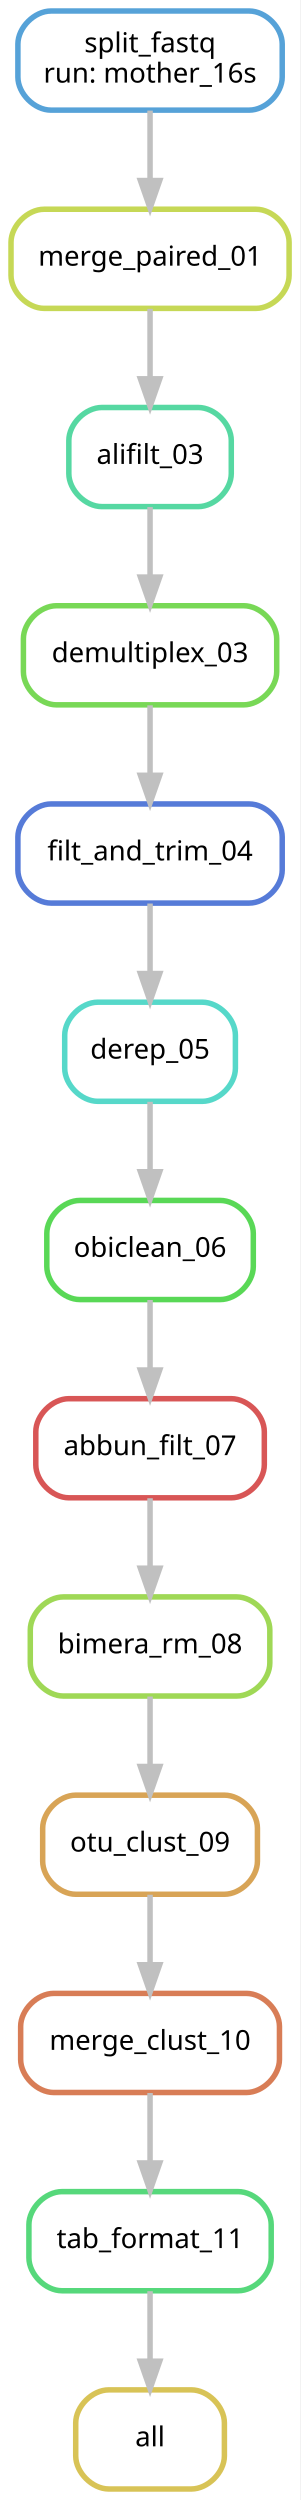
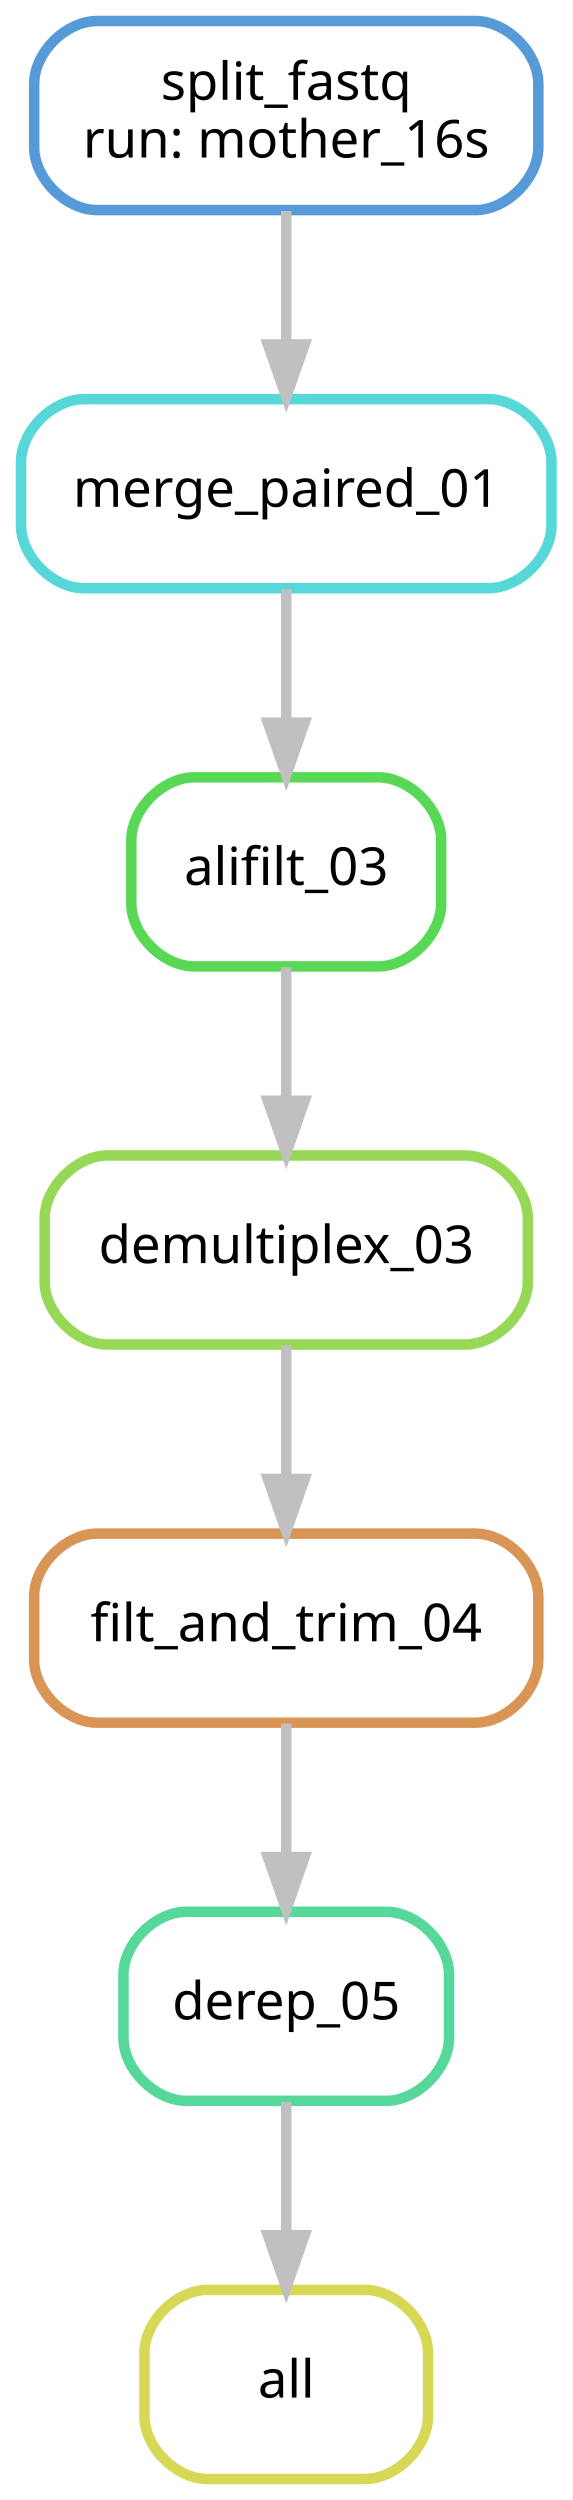
- <svg xmlns="http://www.w3.org/2000/svg" width="109pt" height="908pt" viewBox="0.00 0.00 109.00 908.00">
-   <g id="graph0" class="graph" transform="scale(1 1) rotate(0) translate(4 904)">
-     <polygon fill="#ffffff" stroke="transparent" points="-4,4 -4,-904 105,-904 105,4 -4,4" />
+ <svg xmlns="http://www.w3.org/2000/svg" width="109pt" height="476pt" viewBox="0.00 0.00 109.00 476.00">
+   <g id="graph0" class="graph" transform="scale(1 1) rotate(0) translate(4 472)">
+     <polygon fill="#ffffff" stroke="transparent" points="-4,4 -4,-472 105,-472 105,4 -4,4" />
    <g id="node1" class="node">
-       <path fill="none" stroke="#d8c356" stroke-width="2" d="M65.5,-36C65.5,-36 35.5,-36 35.5,-36 29.5,-36 23.5,-30 23.5,-24 23.5,-24 23.5,-12 23.5,-12 23.5,-6 29.5,0 35.5,0 35.5,0 65.5,0 65.5,0 71.5,0 77.5,-6 77.5,-12 77.5,-12 77.5,-24 77.5,-24 77.5,-30 71.5,-36 65.5,-36" />
+       <path fill="none" stroke="#d6d856" stroke-width="2" d="M65.5,-36C65.5,-36 35.5,-36 35.5,-36 29.5,-36 23.5,-30 23.5,-24 23.5,-24 23.5,-12 23.5,-12 23.5,-6 29.5,0 35.5,0 35.5,0 65.5,0 65.5,0 71.5,0 77.5,-6 77.5,-12 77.5,-12 77.5,-24 77.5,-24 77.5,-30 71.5,-36 65.5,-36" />
      <text text-anchor="middle" x="50.5" y="-15.5" font-family="sans" font-size="10.00" fill="#000000">all</text>
    </g>
    <g id="node2" class="node">
-       <path fill="none" stroke="#56d87b" stroke-width="2" d="M82.5,-108C82.5,-108 18.5,-108 18.5,-108 12.5,-108 6.5,-102 6.5,-96 6.5,-96 6.5,-84 6.5,-84 6.5,-78 12.5,-72 18.5,-72 18.5,-72 82.5,-72 82.5,-72 88.5,-72 94.5,-78 94.5,-84 94.5,-84 94.5,-96 94.5,-96 94.5,-102 88.5,-108 82.5,-108" />
-       <text text-anchor="middle" x="50.5" y="-87.5" font-family="sans" font-size="10.00" fill="#000000">tab_format_11</text>
+       <path fill="none" stroke="#56d89a" stroke-width="2" d="M69.5,-108C69.5,-108 31.5,-108 31.5,-108 25.5,-108 19.5,-102 19.5,-96 19.5,-96 19.5,-84 19.5,-84 19.5,-78 25.5,-72 31.5,-72 31.5,-72 69.5,-72 69.5,-72 75.5,-72 81.5,-78 81.5,-84 81.5,-84 81.5,-96 81.5,-96 81.5,-102 75.5,-108 69.5,-108" />
+       <text text-anchor="middle" x="50.5" y="-87.5" font-family="sans" font-size="10.00" fill="#000000">derep_05</text>
    </g>
    <g id="edge1" class="edge">
      <path fill="none" stroke="#c0c0c0" stroke-width="2" d="M50.5,-71.831C50.5,-64.131 50.5,-54.974 50.5,-46.417" />
      <polygon fill="#c0c0c0" stroke="#c0c0c0" stroke-width="2" points="54,-46.413 50.5,-36.413 47,-46.413 54,-46.413" />
    </g>
    <g id="node3" class="node">
-       <path fill="none" stroke="#d87d56" stroke-width="2" d="M85.5,-180C85.5,-180 15.5,-180 15.5,-180 9.5,-180 3.5,-174 3.5,-168 3.5,-168 3.5,-156 3.5,-156 3.5,-150 9.5,-144 15.5,-144 15.5,-144 85.5,-144 85.5,-144 91.5,-144 97.5,-150 97.5,-156 97.5,-156 97.5,-168 97.5,-168 97.5,-174 91.5,-180 85.5,-180" />
-       <text text-anchor="middle" x="50.5" y="-159.5" font-family="sans" font-size="10.00" fill="#000000">merge_clust_10</text>
+       <path fill="none" stroke="#d89556" stroke-width="2" d="M86.5,-180C86.5,-180 14.5,-180 14.5,-180 8.5,-180 2.5,-174 2.5,-168 2.5,-168 2.5,-156 2.5,-156 2.5,-150 8.5,-144 14.5,-144 14.5,-144 86.5,-144 86.5,-144 92.5,-144 98.5,-150 98.5,-156 98.5,-156 98.5,-168 98.5,-168 98.5,-174 92.5,-180 86.5,-180" />
+       <text text-anchor="middle" x="50.5" y="-159.5" font-family="sans" font-size="10.00" fill="#000000">filt_and_trim_04</text>
    </g>
    <g id="edge2" class="edge">
      <path fill="none" stroke="#c0c0c0" stroke-width="2" d="M50.5,-143.831C50.5,-136.131 50.5,-126.974 50.5,-118.417" />
      <polygon fill="#c0c0c0" stroke="#c0c0c0" stroke-width="2" points="54,-118.413 50.5,-108.413 47,-118.413 54,-118.413" />
    </g>
    <g id="node4" class="node">
-       <path fill="none" stroke="#d8a456" stroke-width="2" d="M77.5,-252C77.5,-252 23.5,-252 23.5,-252 17.5,-252 11.5,-246 11.5,-240 11.5,-240 11.5,-228 11.5,-228 11.5,-222 17.5,-216 23.5,-216 23.5,-216 77.5,-216 77.5,-216 83.5,-216 89.5,-222 89.5,-228 89.5,-228 89.5,-240 89.5,-240 89.5,-246 83.5,-252 77.5,-252" />
-       <text text-anchor="middle" x="50.5" y="-231.5" font-family="sans" font-size="10.00" fill="#000000">otu_clust_09</text>
+       <path fill="none" stroke="#97d856" stroke-width="2" d="M84.5,-252C84.5,-252 16.5,-252 16.5,-252 10.5,-252 4.5,-246 4.5,-240 4.5,-240 4.5,-228 4.5,-228 4.5,-222 10.5,-216 16.5,-216 16.5,-216 84.5,-216 84.5,-216 90.5,-216 96.5,-222 96.5,-228 96.5,-228 96.5,-240 96.5,-240 96.5,-246 90.5,-252 84.5,-252" />
+       <text text-anchor="middle" x="50.5" y="-231.5" font-family="sans" font-size="10.00" fill="#000000">demultiplex_03</text>
    </g>
    <g id="edge3" class="edge">
      <path fill="none" stroke="#c0c0c0" stroke-width="2" d="M50.5,-215.831C50.5,-208.131 50.5,-198.974 50.5,-190.417" />
      <polygon fill="#c0c0c0" stroke="#c0c0c0" stroke-width="2" points="54,-190.413 50.5,-180.413 47,-190.413 54,-190.413" />
    </g>
    <g id="node5" class="node">
-       <path fill="none" stroke="#9fd856" stroke-width="2" d="M82,-324C82,-324 19,-324 19,-324 13,-324 7,-318 7,-312 7,-312 7,-300 7,-300 7,-294 13,-288 19,-288 19,-288 82,-288 82,-288 88,-288 94,-294 94,-300 94,-300 94,-312 94,-312 94,-318 88,-324 82,-324" />
-       <text text-anchor="middle" x="50.5" y="-303.5" font-family="sans" font-size="10.00" fill="#000000">bimera_rm_08</text>
+       <path fill="none" stroke="#59d856" stroke-width="2" d="M68,-324C68,-324 33,-324 33,-324 27,-324 21,-318 21,-312 21,-312 21,-300 21,-300 21,-294 27,-288 33,-288 33,-288 68,-288 68,-288 74,-288 80,-294 80,-300 80,-300 80,-312 80,-312 80,-318 74,-324 68,-324" />
+       <text text-anchor="middle" x="50.5" y="-303.5" font-family="sans" font-size="10.00" fill="#000000">alifilt_03</text>
    </g>
    <g id="edge4" class="edge">
      <path fill="none" stroke="#c0c0c0" stroke-width="2" d="M50.5,-287.831C50.5,-280.131 50.5,-270.974 50.5,-262.417" />
      <polygon fill="#c0c0c0" stroke="#c0c0c0" stroke-width="2" points="54,-262.413 50.5,-252.413 47,-262.413 54,-262.413" />
    </g>
    <g id="node6" class="node">
-       <path fill="none" stroke="#d85656" stroke-width="2" d="M80,-396C80,-396 21,-396 21,-396 15,-396 9,-390 9,-384 9,-384 9,-372 9,-372 9,-366 15,-360 21,-360 21,-360 80,-360 80,-360 86,-360 92,-366 92,-372 92,-372 92,-384 92,-384 92,-390 86,-396 80,-396" />
-       <text text-anchor="middle" x="50.5" y="-375.5" font-family="sans" font-size="10.00" fill="#000000">abbun_filt_07</text>
+       <path fill="none" stroke="#56d8d8" stroke-width="2" d="M89,-396C89,-396 12,-396 12,-396 6,-396 0,-390 0,-384 0,-384 0,-372 0,-372 0,-366 6,-360 12,-360 12,-360 89,-360 89,-360 95,-360 101,-366 101,-372 101,-372 101,-384 101,-384 101,-390 95,-396 89,-396" />
+       <text text-anchor="middle" x="50.5" y="-375.5" font-family="sans" font-size="10.00" fill="#000000">merge_paired_01</text>
    </g>
    <g id="edge5" class="edge">
      <path fill="none" stroke="#c0c0c0" stroke-width="2" d="M50.5,-359.831C50.5,-352.131 50.5,-342.974 50.5,-334.417" />
      <polygon fill="#c0c0c0" stroke="#c0c0c0" stroke-width="2" points="54,-334.413 50.5,-324.413 47,-334.413 54,-334.413" />
    </g>
    <g id="node7" class="node">
-       <path fill="none" stroke="#59d856" stroke-width="2" d="M76,-468C76,-468 25,-468 25,-468 19,-468 13,-462 13,-456 13,-456 13,-444 13,-444 13,-438 19,-432 25,-432 25,-432 76,-432 76,-432 82,-432 88,-438 88,-444 88,-444 88,-456 88,-456 88,-462 82,-468 76,-468" />
-       <text text-anchor="middle" x="50.5" y="-447.5" font-family="sans" font-size="10.00" fill="#000000">obiclean_06</text>
+       <path fill="none" stroke="#569ad8" stroke-width="2" d="M86.5,-468C86.5,-468 14.5,-468 14.5,-468 8.5,-468 2.5,-462 2.5,-456 2.5,-456 2.5,-444 2.5,-444 2.5,-438 8.5,-432 14.5,-432 14.5,-432 86.5,-432 86.5,-432 92.5,-432 98.5,-438 98.5,-444 98.5,-444 98.5,-456 98.5,-456 98.5,-462 92.5,-468 86.5,-468" />
+       <text text-anchor="middle" x="50.5" y="-453" font-family="sans" font-size="10.00" fill="#000000">split_fastq</text>
+       <text text-anchor="middle" x="50.5" y="-442" font-family="sans" font-size="10.00" fill="#000000">run: mother_16s</text>
    </g>
    <g id="edge6" class="edge">
      <path fill="none" stroke="#c0c0c0" stroke-width="2" d="M50.5,-431.831C50.5,-424.131 50.5,-414.974 50.5,-406.417" />
      <polygon fill="#c0c0c0" stroke="#c0c0c0" stroke-width="2" points="54,-406.413 50.5,-396.413 47,-406.413 54,-406.413" />
    </g>
-     <g id="node8" class="node">
-       <path fill="none" stroke="#56d8c9" stroke-width="2" d="M69.5,-540C69.5,-540 31.5,-540 31.5,-540 25.5,-540 19.5,-534 19.5,-528 19.5,-528 19.5,-516 19.5,-516 19.5,-510 25.5,-504 31.5,-504 31.5,-504 69.5,-504 69.5,-504 75.5,-504 81.5,-510 81.5,-516 81.5,-516 81.5,-528 81.5,-528 81.5,-534 75.5,-540 69.5,-540" />
-       <text text-anchor="middle" x="50.5" y="-519.5" font-family="sans" font-size="10.00" fill="#000000">derep_05</text>
-     </g>
-     <g id="edge7" class="edge">
-       <path fill="none" stroke="#c0c0c0" stroke-width="2" d="M50.5,-503.831C50.5,-496.131 50.5,-486.974 50.5,-478.417" />
-       <polygon fill="#c0c0c0" stroke="#c0c0c0" stroke-width="2" points="54,-478.413 50.5,-468.413 47,-478.413 54,-478.413" />
-     </g>
-     <g id="node9" class="node">
-       <path fill="none" stroke="#567bd8" stroke-width="2" d="M86.5,-612C86.5,-612 14.5,-612 14.5,-612 8.5,-612 2.5,-606 2.5,-600 2.5,-600 2.5,-588 2.5,-588 2.5,-582 8.5,-576 14.5,-576 14.5,-576 86.5,-576 86.5,-576 92.5,-576 98.5,-582 98.5,-588 98.5,-588 98.5,-600 98.5,-600 98.5,-606 92.5,-612 86.5,-612" />
-       <text text-anchor="middle" x="50.5" y="-591.5" font-family="sans" font-size="10.00" fill="#000000">filt_and_trim_04</text>
-     </g>
-     <g id="edge8" class="edge">
-       <path fill="none" stroke="#c0c0c0" stroke-width="2" d="M50.5,-575.831C50.5,-568.131 50.5,-558.974 50.5,-550.417" />
-       <polygon fill="#c0c0c0" stroke="#c0c0c0" stroke-width="2" points="54,-550.413 50.5,-540.413 47,-550.413 54,-550.413" />
-     </g>
-     <g id="node10" class="node">
-       <path fill="none" stroke="#78d856" stroke-width="2" d="M84.5,-684C84.5,-684 16.5,-684 16.5,-684 10.5,-684 4.5,-678 4.5,-672 4.5,-672 4.5,-660 4.5,-660 4.5,-654 10.5,-648 16.5,-648 16.5,-648 84.5,-648 84.5,-648 90.5,-648 96.5,-654 96.5,-660 96.5,-660 96.5,-672 96.5,-672 96.5,-678 90.5,-684 84.5,-684" />
-       <text text-anchor="middle" x="50.5" y="-663.5" font-family="sans" font-size="10.00" fill="#000000">demultiplex_03</text>
-     </g>
-     <g id="edge9" class="edge">
-       <path fill="none" stroke="#c0c0c0" stroke-width="2" d="M50.5,-647.831C50.5,-640.131 50.5,-630.974 50.5,-622.417" />
-       <polygon fill="#c0c0c0" stroke="#c0c0c0" stroke-width="2" points="54,-622.413 50.5,-612.413 47,-622.413 54,-622.413" />
-     </g>
-     <g id="node11" class="node">
-       <path fill="none" stroke="#56d8a2" stroke-width="2" d="M68,-756C68,-756 33,-756 33,-756 27,-756 21,-750 21,-744 21,-744 21,-732 21,-732 21,-726 27,-720 33,-720 33,-720 68,-720 68,-720 74,-720 80,-726 80,-732 80,-732 80,-744 80,-744 80,-750 74,-756 68,-756" />
-       <text text-anchor="middle" x="50.5" y="-735.5" font-family="sans" font-size="10.00" fill="#000000">alifilt_03</text>
-     </g>
-     <g id="edge10" class="edge">
-       <path fill="none" stroke="#c0c0c0" stroke-width="2" d="M50.5,-719.831C50.5,-712.131 50.5,-702.974 50.5,-694.417" />
-       <polygon fill="#c0c0c0" stroke="#c0c0c0" stroke-width="2" points="54,-694.413 50.5,-684.413 47,-694.413 54,-694.413" />
-     </g>
-     <g id="node12" class="node">
-       <path fill="none" stroke="#c6d856" stroke-width="2" d="M89,-828C89,-828 12,-828 12,-828 6,-828 0,-822 0,-816 0,-816 0,-804 0,-804 0,-798 6,-792 12,-792 12,-792 89,-792 89,-792 95,-792 101,-798 101,-804 101,-804 101,-816 101,-816 101,-822 95,-828 89,-828" />
-       <text text-anchor="middle" x="50.5" y="-807.5" font-family="sans" font-size="10.00" fill="#000000">merge_paired_01</text>
-     </g>
-     <g id="edge11" class="edge">
-       <path fill="none" stroke="#c0c0c0" stroke-width="2" d="M50.5,-791.831C50.5,-784.131 50.5,-774.974 50.5,-766.417" />
-       <polygon fill="#c0c0c0" stroke="#c0c0c0" stroke-width="2" points="54,-766.413 50.5,-756.413 47,-766.413 54,-766.413" />
-     </g>
-     <g id="node13" class="node">
-       <path fill="none" stroke="#56a2d8" stroke-width="2" d="M86.5,-900C86.5,-900 14.5,-900 14.5,-900 8.5,-900 2.5,-894 2.5,-888 2.5,-888 2.5,-876 2.5,-876 2.5,-870 8.5,-864 14.5,-864 14.5,-864 86.5,-864 86.5,-864 92.5,-864 98.5,-870 98.5,-876 98.5,-876 98.5,-888 98.5,-888 98.5,-894 92.5,-900 86.5,-900" />
-       <text text-anchor="middle" x="50.5" y="-885" font-family="sans" font-size="10.00" fill="#000000">split_fastq</text>
-       <text text-anchor="middle" x="50.5" y="-874" font-family="sans" font-size="10.00" fill="#000000">run: mother_16s</text>
-     </g>
-     <g id="edge12" class="edge">
-       <path fill="none" stroke="#c0c0c0" stroke-width="2" d="M50.5,-863.831C50.5,-856.131 50.5,-846.974 50.5,-838.417" />
-       <polygon fill="#c0c0c0" stroke="#c0c0c0" stroke-width="2" points="54,-838.413 50.5,-828.413 47,-838.413 54,-838.413" />
-     </g>
  </g>
</svg>
